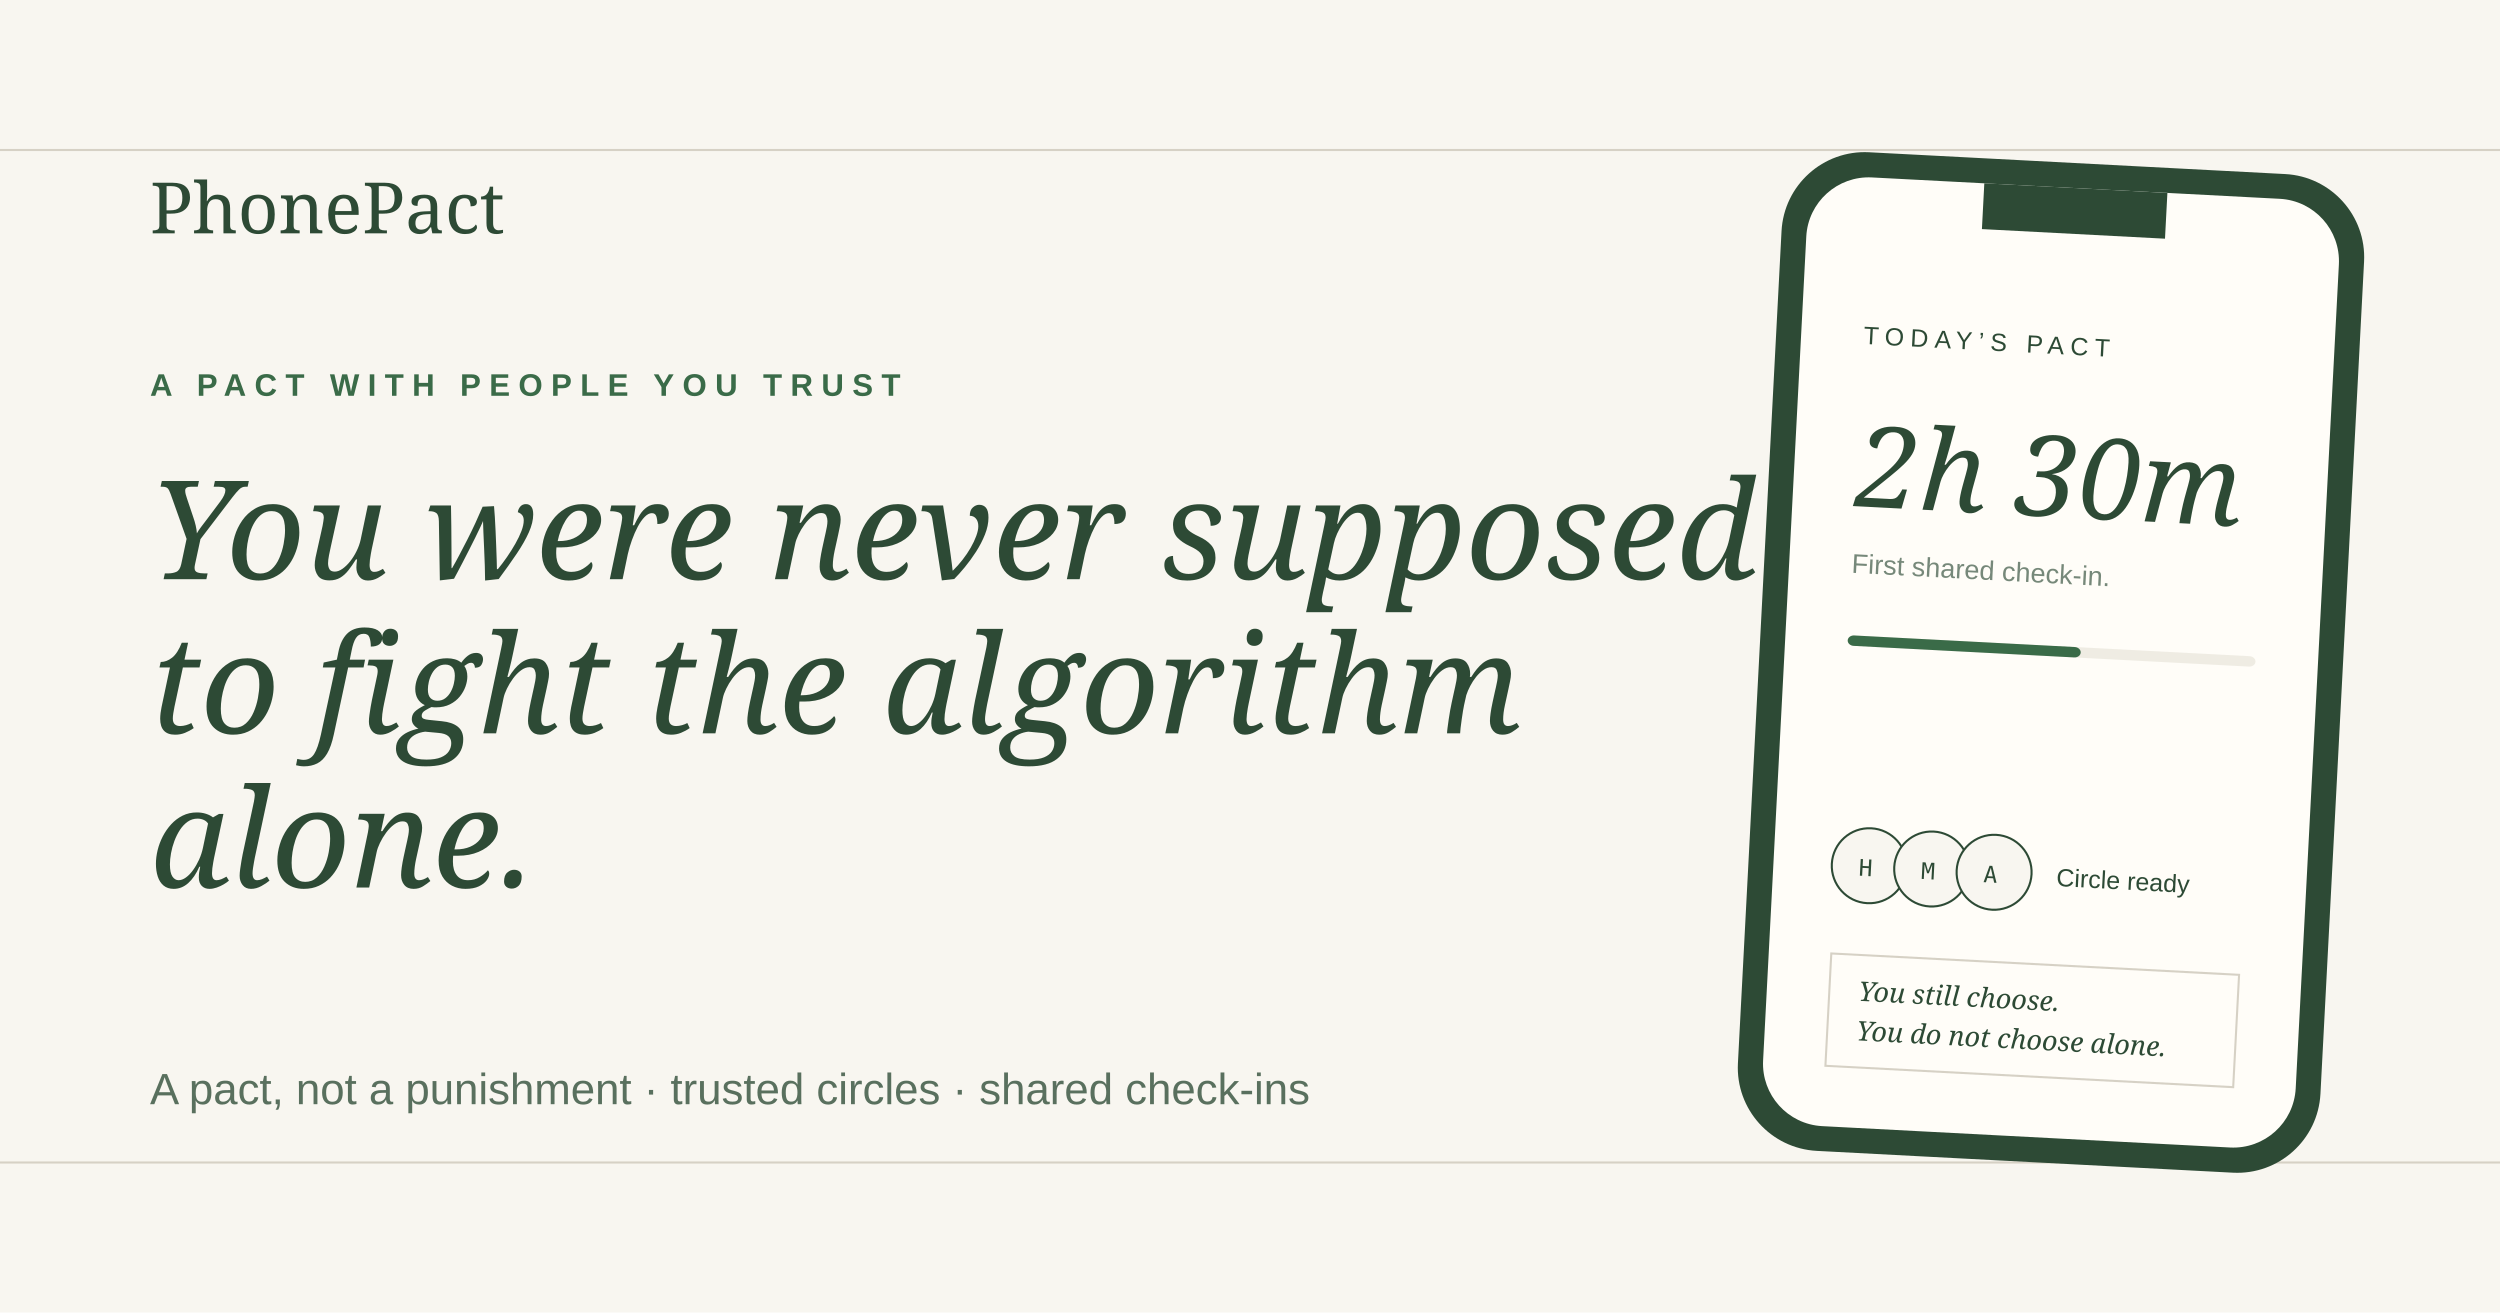
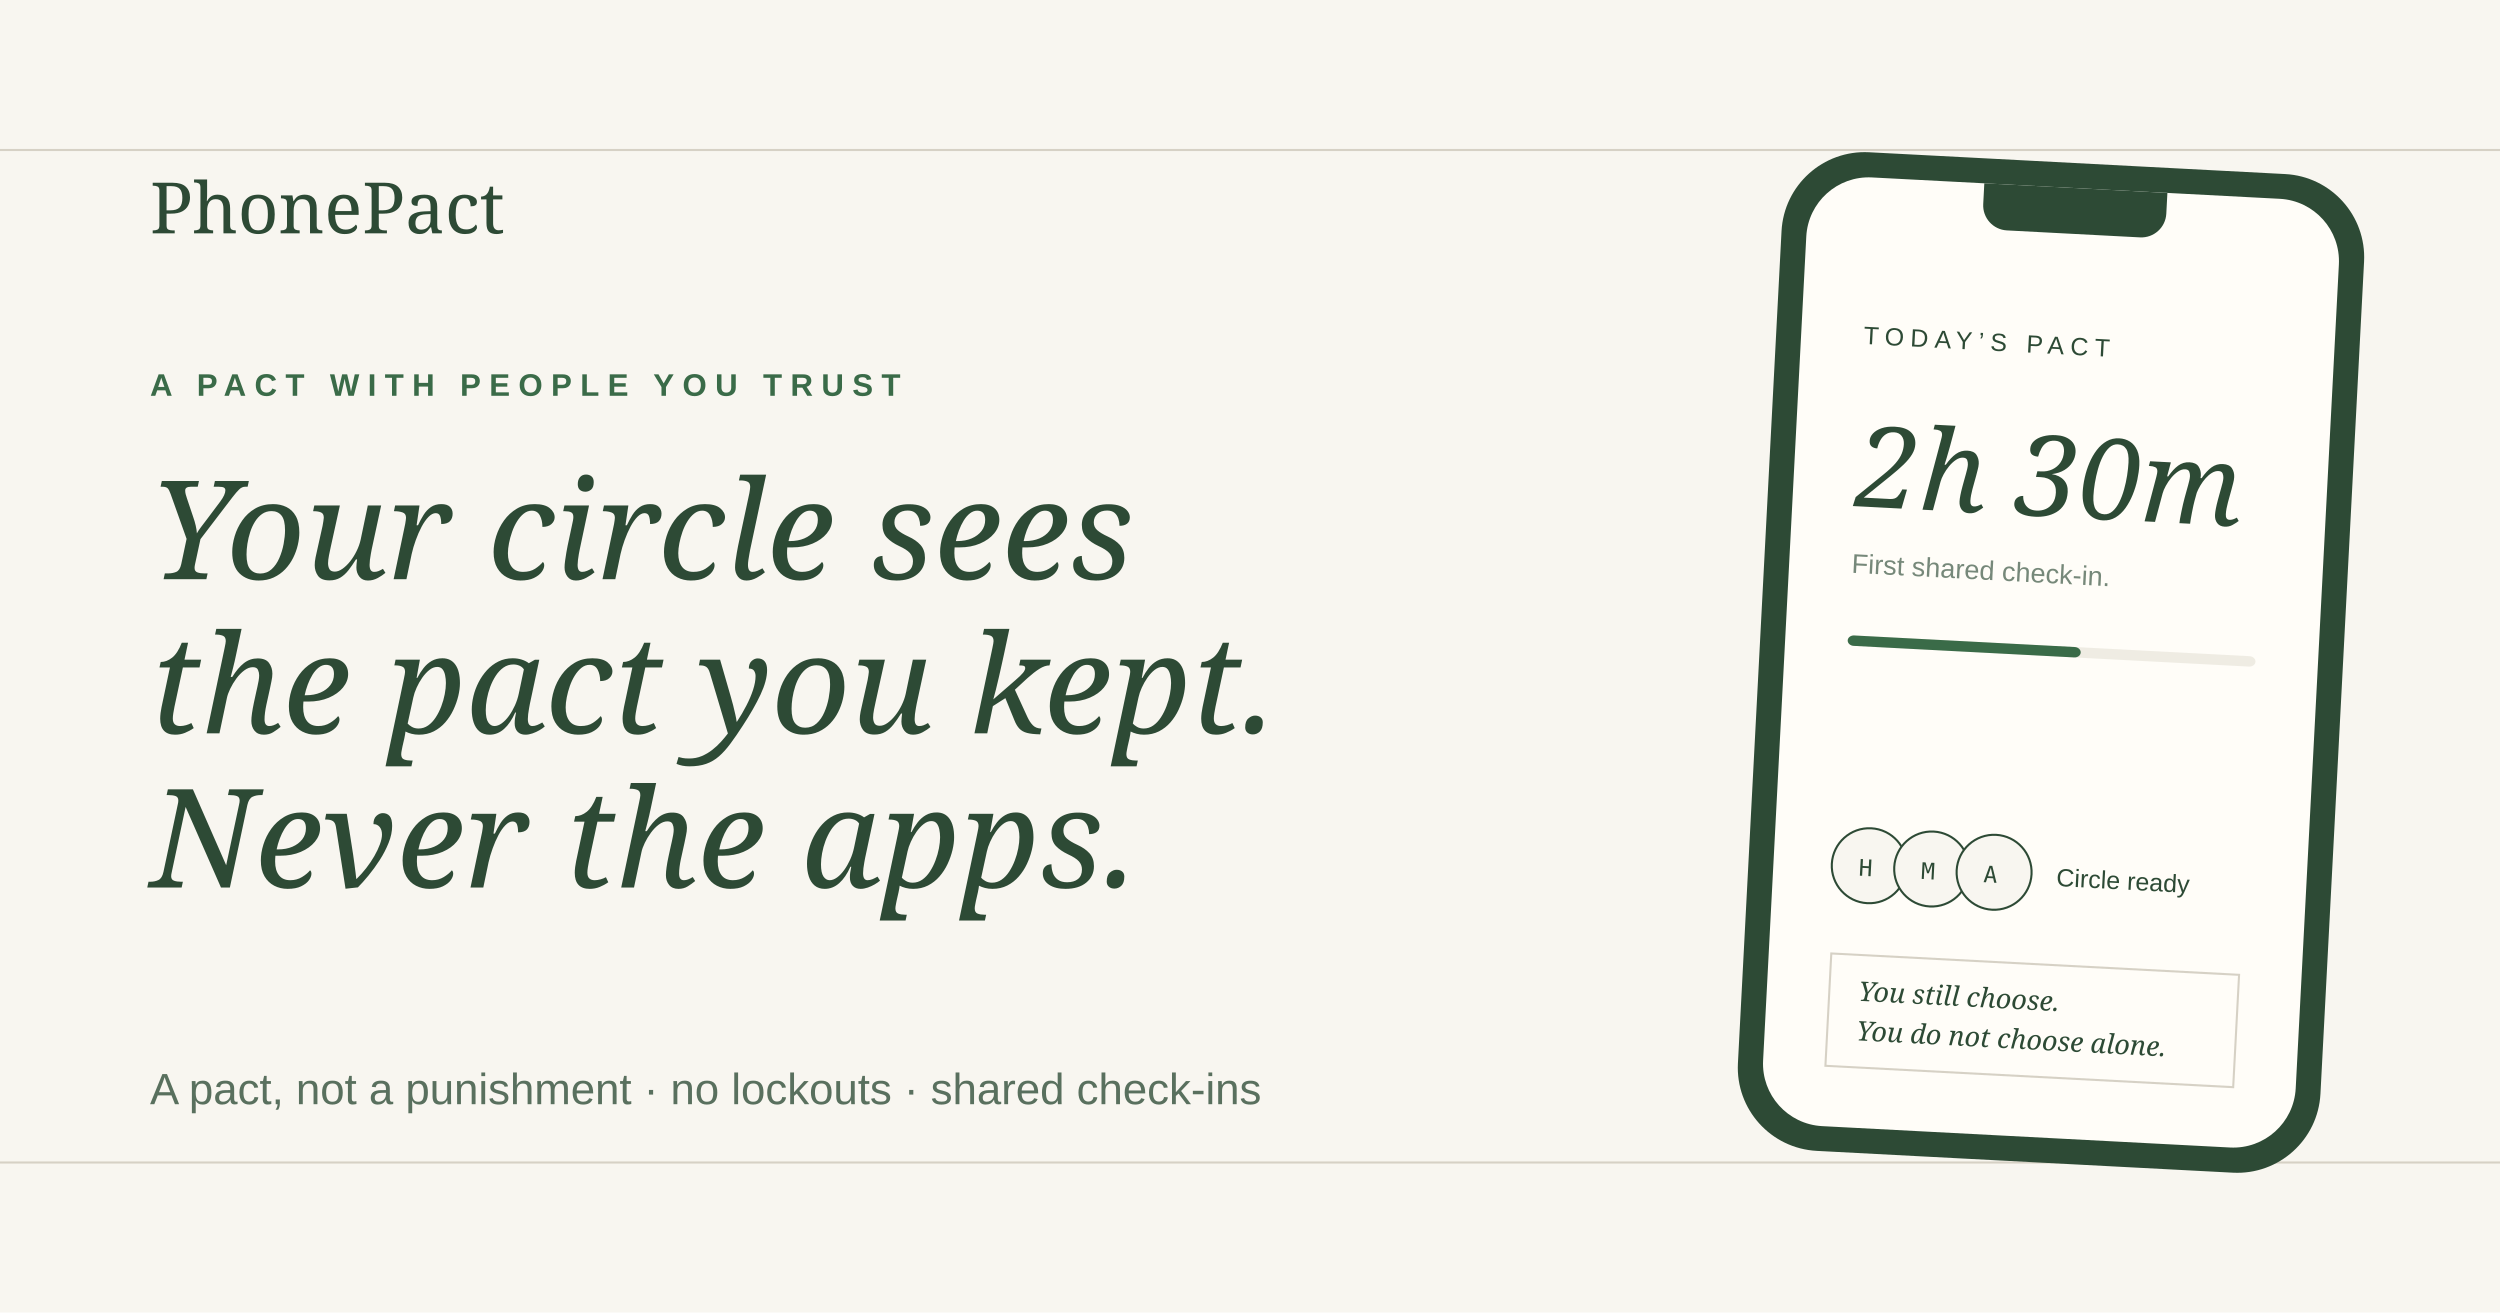
<svg xmlns="http://www.w3.org/2000/svg" width="1200" height="630" viewBox="0 0 1200 630" role="img" aria-labelledby="title desc">
  <rect width="1200" height="630" fill="#F8F6F0" />
  <path d="M0 72H1200M0 558H1200" stroke="#D6D1C5" />
  <text x="72" y="112" fill="#2D4A35" font-family="Georgia, serif" font-size="34">PhonePact</text>
  <text x="72" y="190" fill="#3A6B48" font-family="Arial, sans-serif" font-size="15" font-weight="600" letter-spacing="4">A PACT WITH PEOPLE YOU TRUST</text>
  <text x="72" y="278" fill="#2D4A35" font-family="Georgia, serif" font-size="66" font-style="italic">
-     <tspan x="72" dy="0">You were never supposed</tspan>
-     <tspan x="72" dy="74">to fight the algorithm</tspan>
-     <tspan x="72" dy="74">alone.</tspan>
+     <tspan x="72" dy="0">Your circle sees</tspan>
+     <tspan x="72" dy="74">the pact you kept.</tspan>
+     <tspan x="72" dy="74">Never the apps.</tspan>
  </text>
-   <text x="72" y="530" fill="#2D4A35" opacity=".78" font-family="Arial, sans-serif" font-size="21">A pact, not a punishment · trusted circles · shared check-ins</text>
+   <text x="72" y="530" fill="#2D4A35" opacity=".78" font-family="Arial, sans-serif" font-size="21">A pact, not a punishment · no lockouts · shared check-ins</text>
  <g transform="translate(845 78) rotate(3 140 230)">
    <rect width="280" height="480" rx="40" fill="#2D4A35" />
    <rect x="12" y="12" width="256" height="456" rx="30" fill="#FFFDF8" />
-     <rect x="96" y="12" width="88" height="22" rx="0 0 12 12" fill="#2D4A35" />
+     <path d="M96 12 H184 V22 A12 12 0 0 1 172 34 H108 A12 12 0 0 1 96 22 Z" fill="#2D4A35" />
    <text x="42" y="92" fill="#2D4A35" font-family="Arial, sans-serif" font-size="12" letter-spacing="3">TODAY’S PACT</text>
    <text x="42" y="170" fill="#2D4A35" font-family="Georgia, serif" font-size="54" font-style="italic">2h 30m</text>
    <text x="42" y="202" fill="#2D4A35" opacity=".65" font-family="Arial, sans-serif" font-size="13">First shared check-in.</text>
    <rect x="42" y="232" width="196" height="5" rx="3" fill="#EFECE3" />
    <rect x="42" y="232" width="112" height="5" rx="3" fill="#3A6B48" />
    <circle cx="58" cy="342" r="18" fill="#F8F6F0" stroke="#2D4A35" />
    <circle cx="88" cy="342" r="18" fill="#F8F6F0" stroke="#2D4A35" />
    <circle cx="118" cy="342" r="18" fill="#F8F6F0" stroke="#2D4A35" />
    <text x="53" y="347" fill="#2D4A35" font-family="monospace" font-size="11">H</text>
    <text x="83" y="347" fill="#2D4A35" font-family="monospace" font-size="11">M</text>
    <text x="113" y="347" fill="#2D4A35" font-family="monospace" font-size="11">A</text>
    <text x="148" y="347" fill="#2D4A35" font-family="Arial, sans-serif" font-size="12">Circle ready</text>
    <rect x="42" y="385" width="196" height="54" fill="none" stroke="#D6D1C5" />
    <text x="56" y="407" fill="#2D4A35" font-family="Georgia, serif" font-size="13" font-style="italic">
      <tspan x="56" dy="0">You still choose.</tspan>
      <tspan x="56" dy="19">You do not choose alone.</tspan>
    </text>
  </g>
</svg>
